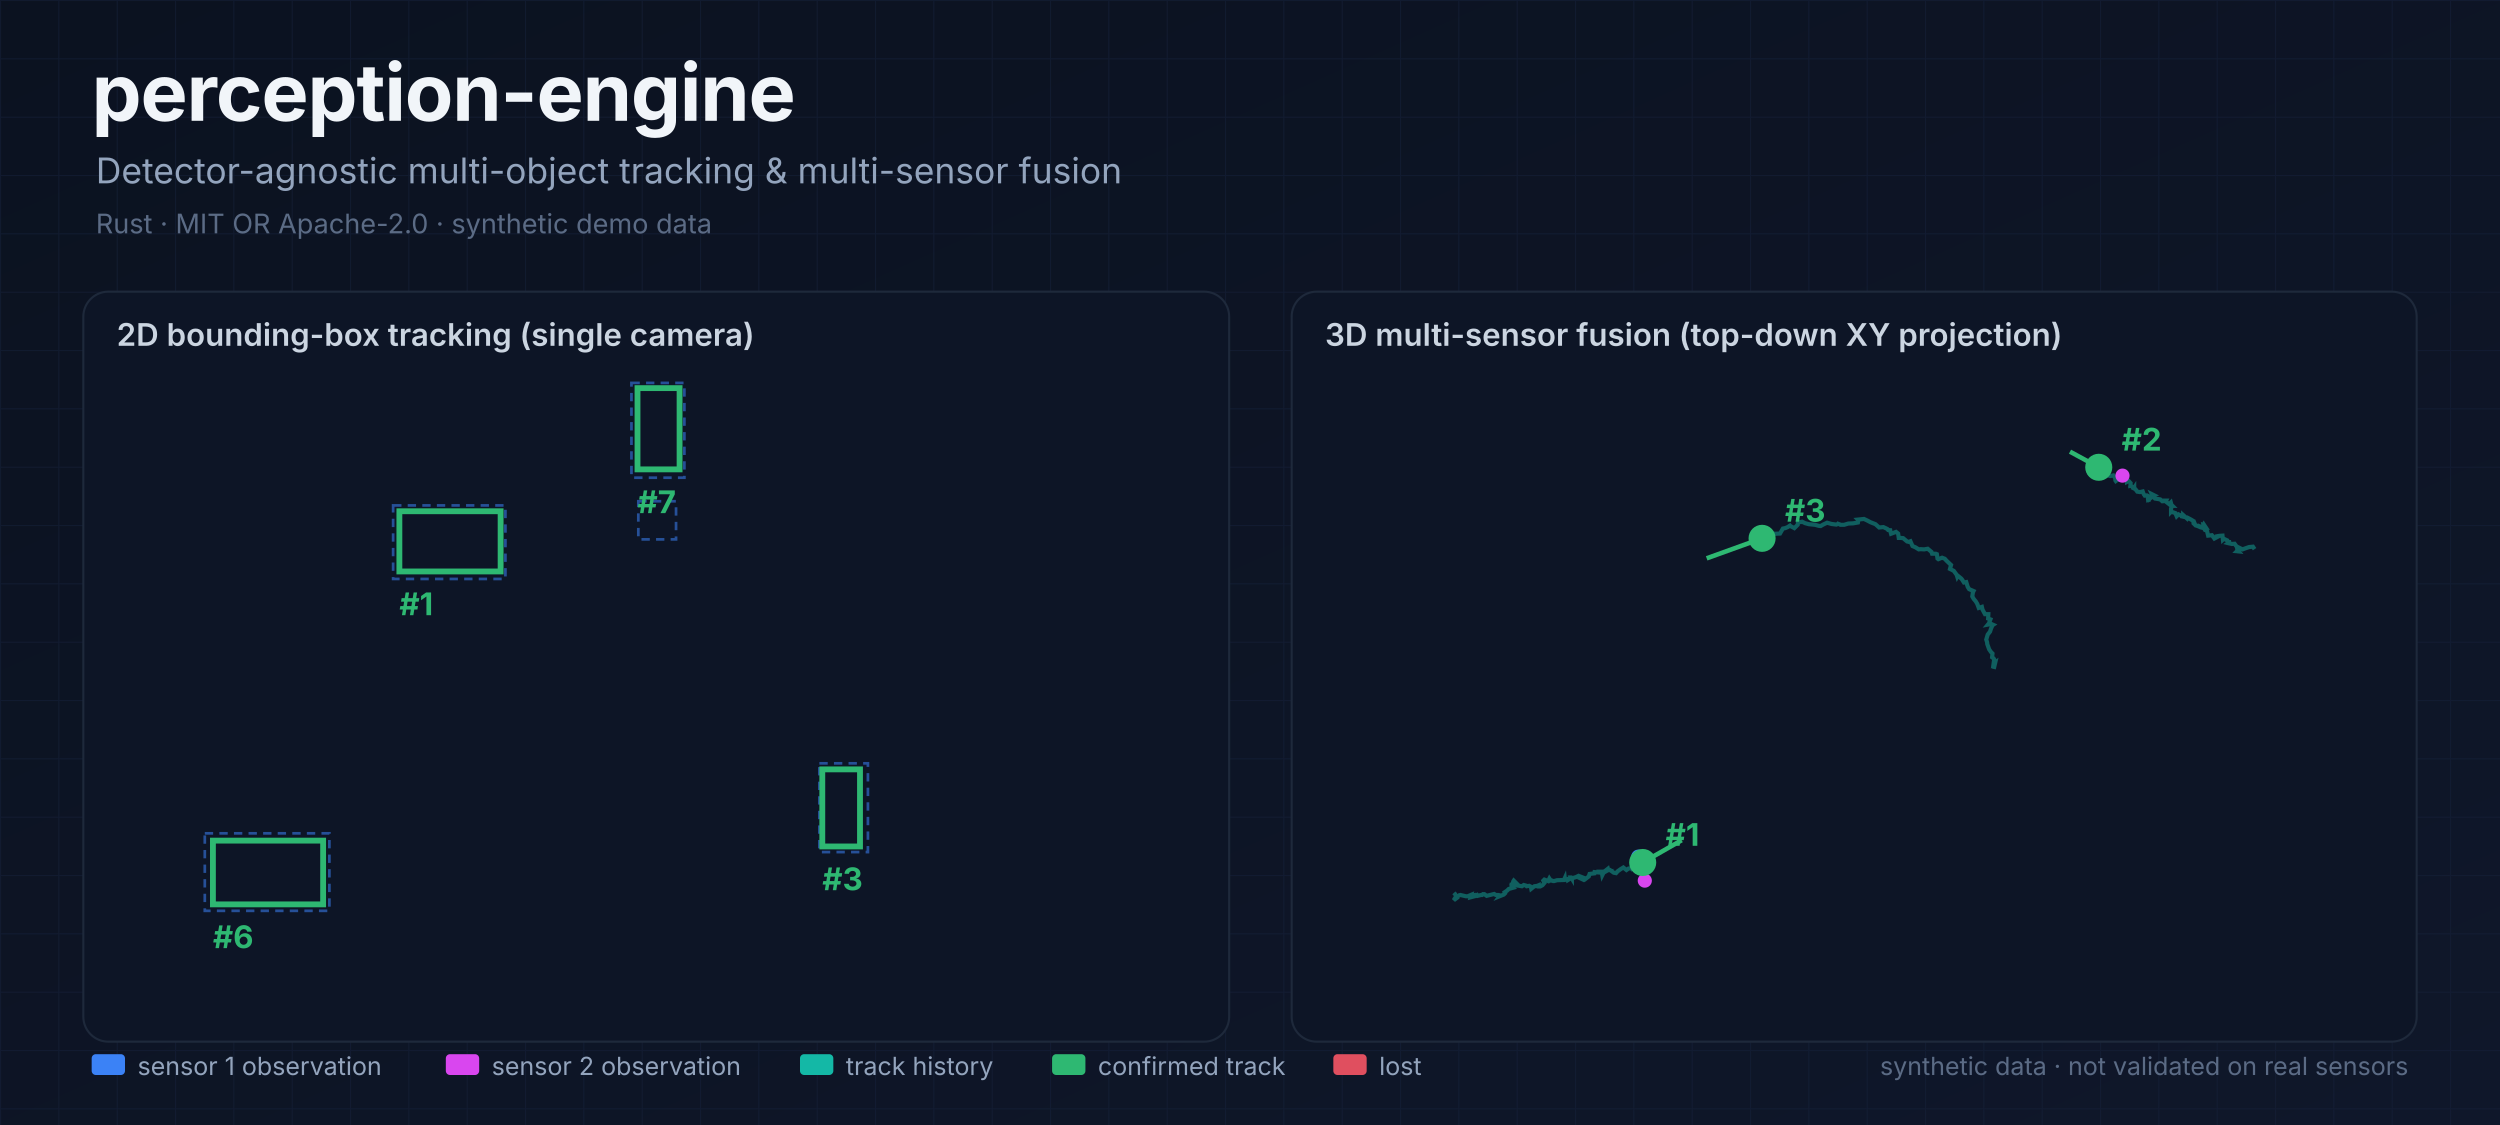
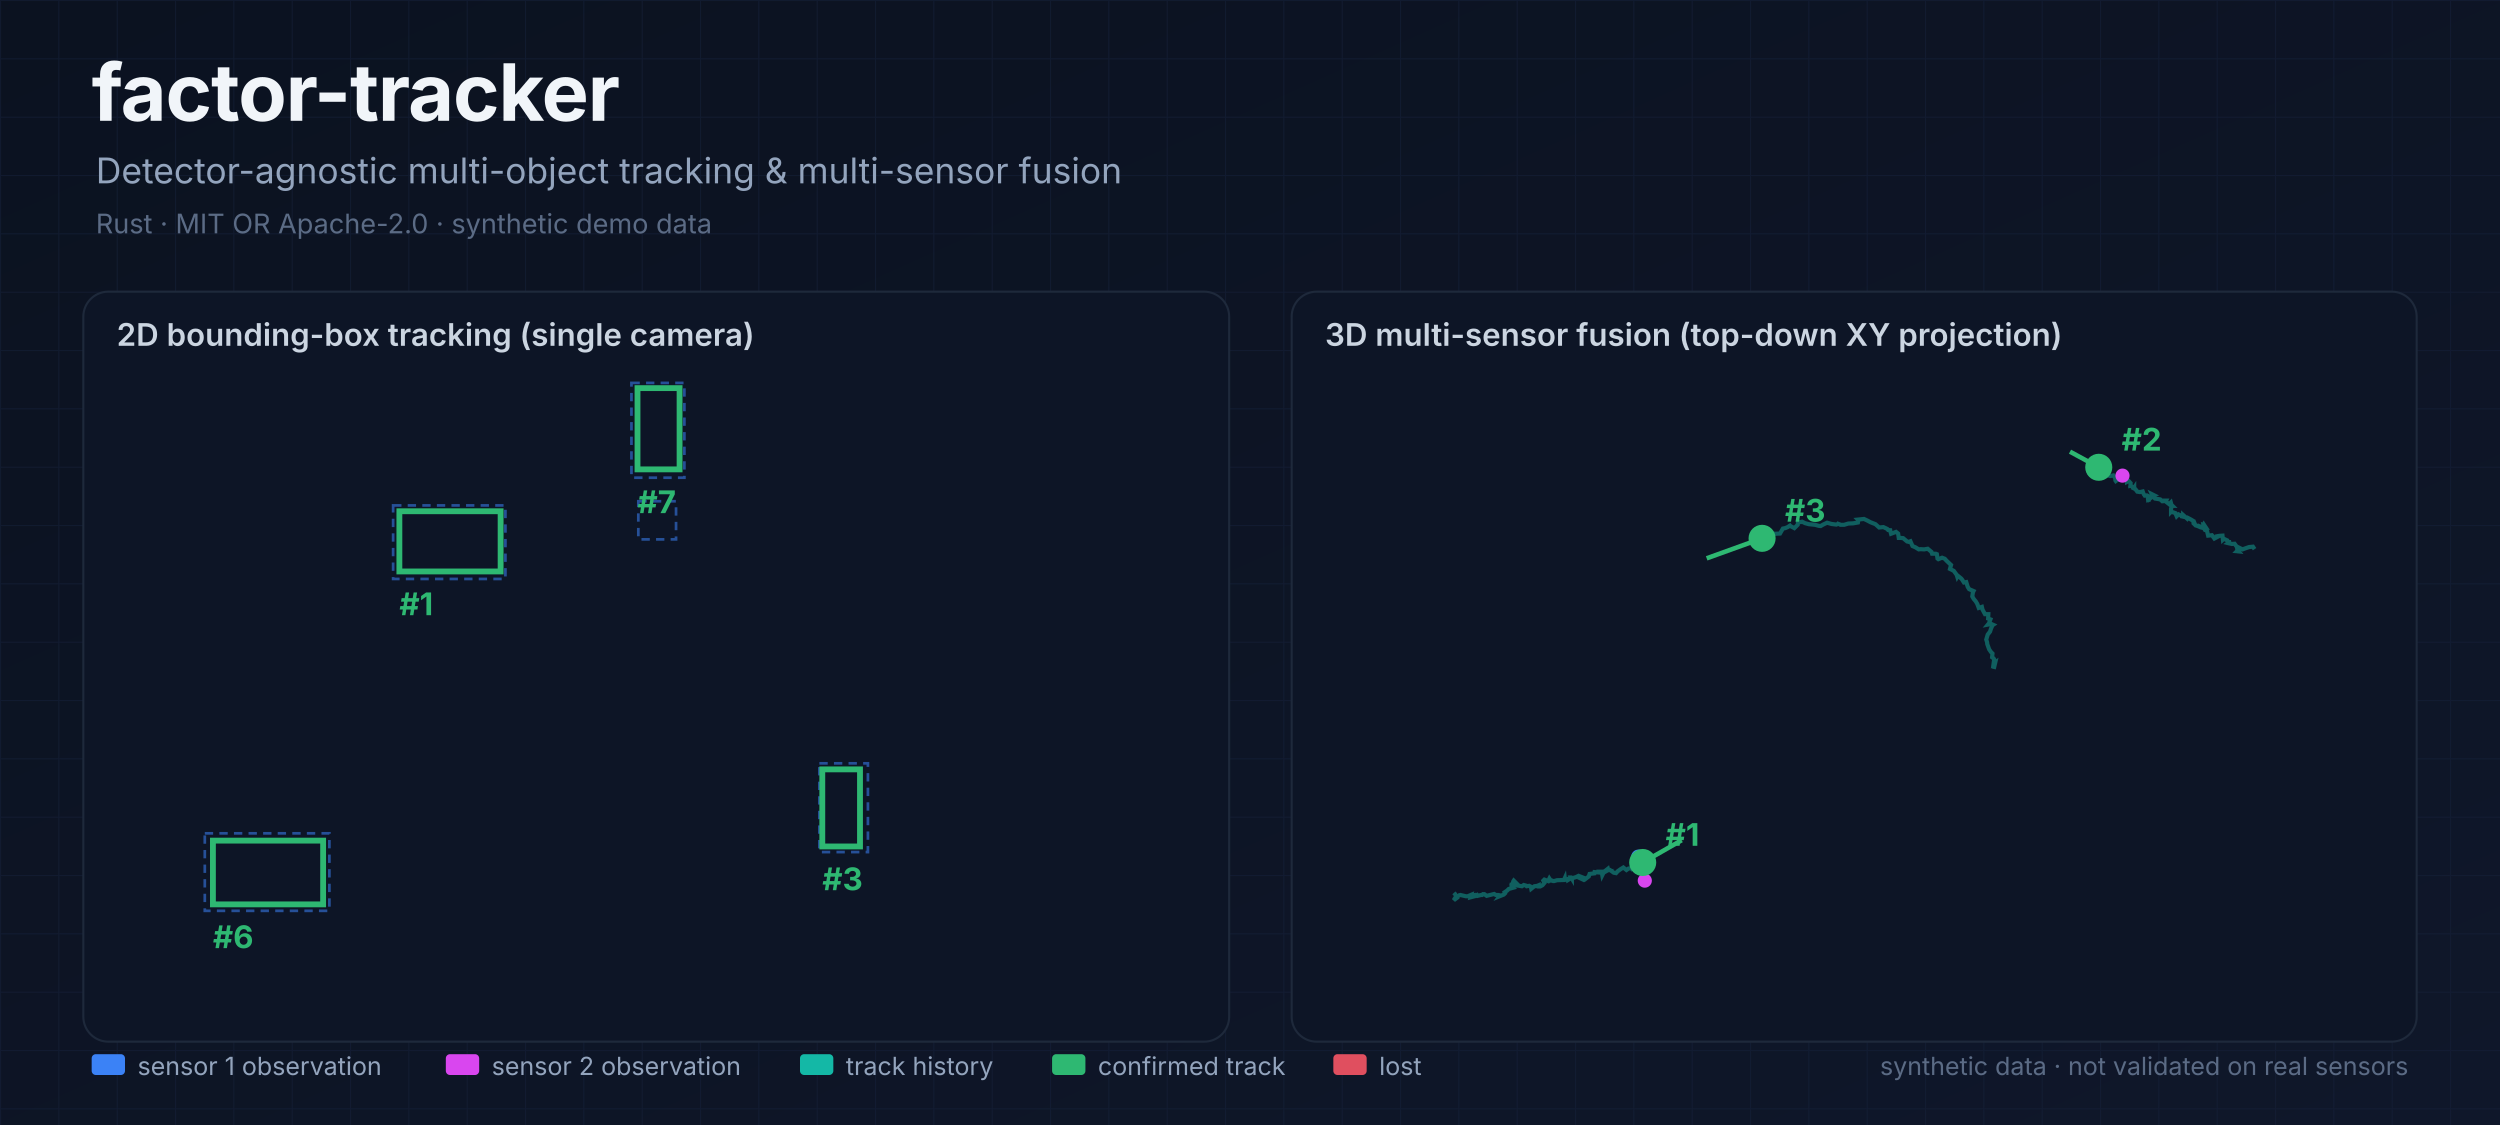
<svg xmlns="http://www.w3.org/2000/svg" width="1200" height="540" viewBox="0 0 1200 540" font-family="Inter, Segoe UI, system-ui, sans-serif">
  <defs>
    <pattern id="grid" width="28" height="28" patternUnits="userSpaceOnUse">
      <path d="M 28 0 L 0 0 0 28" fill="none" stroke="#16213a" stroke-width="1" />
    </pattern>
    <linearGradient id="bg" x1="0" y1="0" x2="1" y2="1">
      <stop offset="0" stop-color="#0b1220" />
      <stop offset="1" stop-color="#0f172a" />
    </linearGradient>
  </defs>
  <rect width="1200" height="540" fill="url(#bg)" />
  <rect width="1200" height="540" fill="url(#grid)" opacity="0.55" />
-   <text x="44" y="58" fill="#f1f5f9" font-size="38" font-weight="700" letter-spacing="-0.5">perception-engine</text>
+   <text x="44" y="58" fill="#f1f5f9" font-size="38" font-weight="700" letter-spacing="-0.5">factor-tracker</text>
  <text x="46" y="88" fill="#93a4bd" font-size="17">Detector-agnostic multi-object tracking &amp; multi-sensor fusion</text>
  <text x="46" y="112" fill="#5b6b85" font-size="13">Rust · MIT OR Apache-2.0 · synthetic demo data</text>
  <rect x="40" y="140" width="550" height="360" rx="12" fill="#0d1526" stroke="#1e293b" />
  <text x="56" y="166" fill="#cbd5e1" font-size="15" font-weight="600">2D bounding-box tracking (single camera)</text>
  <rect x="188.7" y="242.6" width="53.9" height="35.3" fill="none" stroke="#3b82f6" stroke-opacity="0.55" stroke-width="1.3" stroke-dasharray="4 3" />
  <rect x="393.3" y="366.4" width="23.3" height="42.6" fill="none" stroke="#3b82f6" stroke-opacity="0.55" stroke-width="1.3" stroke-dasharray="4 3" />
  <rect x="98.3" y="400.0" width="59.8" height="37.2" fill="none" stroke="#3b82f6" stroke-opacity="0.55" stroke-width="1.3" stroke-dasharray="4 3" />
  <rect x="303.1" y="183.8" width="25.4" height="45.5" fill="none" stroke="#3b82f6" stroke-opacity="0.55" stroke-width="1.3" stroke-dasharray="4 3" />
  <rect x="306.4" y="240.6" width="18.1" height="18.3" fill="none" stroke="#3b82f6" stroke-opacity="0.55" stroke-width="1.3" stroke-dasharray="4 3" />
  <rect x="191.7" y="245.4" width="48.6" height="28.9" fill="none" stroke="#2eb872" stroke-width="2.8" />
  <text x="191.7" y="295.3" fill="#2eb872" font-size="15" font-weight="700">#1</text>
  <rect x="394.7" y="369.3" width="18.1" height="37.0" fill="none" stroke="#2eb872" stroke-width="2.8" />
  <text x="394.7" y="427.3" fill="#2eb872" font-size="15" font-weight="700">#3</text>
  <rect x="102.2" y="403.5" width="52.9" height="30.6" fill="none" stroke="#2eb872" stroke-width="2.8" />
  <text x="102.2" y="455.1" fill="#2eb872" font-size="15" font-weight="700">#6</text>
  <rect x="306.0" y="186.3" width="20.2" height="39.0" fill="none" stroke="#2eb872" stroke-width="2.8" />
  <text x="306.0" y="246.3" fill="#2eb872" font-size="15" font-weight="700">#7</text>
  <rect x="620" y="140" width="540" height="360" rx="12" fill="#0d1526" stroke="#1e293b" />
  <text x="636" y="166" fill="#cbd5e1" font-size="15" font-weight="600">3D multi-sensor fusion (top-down XY projection)</text>
  <polyline points="698.4,429.2 697.9,428.6 698.5,429.2 699.3,431.0 698.5,429.7 699.3,431.0 697.8,432.1 698.2,431.4 700.5,429.7 701.0,429.6 703.6,430.2 704.5,430.2 706.2,429.5 705.9,430.7 708.2,430.1 707.9,429.6 708.7,429.5 708.5,428.9 709.3,430.0 710.9,429.6 711.4,429.6 711.8,429.2 712.5,429.2 713.6,430.0 717.2,429.1 718.0,429.6 719.2,429.6 720.1,429.8 719.8,430.2 721.8,429.4 722.4,428.8 722.2,428.3 723.4,427.5 724.2,426.7 726.0,426.2 725.6,425.9 725.5,424.7 726.1,424.1 726.4,423.0 726.6,422.7 727.7,423.8 726.5,424.2 727.5,425.0 728.7,425.1 730.5,425.4 731.4,424.8 732.5,425.1 732.8,425.4 734.0,425.2 734.8,425.6 735.0,426.6 736.5,425.4 737.9,425.2 738.6,424.9 738.6,425.5 739.3,425.5 740.4,424.9 741.3,423.8 740.8,422.7 741.3,422.2 743.1,422.9 743.7,421.7 744.6,423.1 744.2,422.8 744.8,422.6 745.5,422.9 746.0,422.9 747.4,422.5 750.7,422.4 751.1,421.5 751.3,423.2 751.2,422.4 752.5,421.9 752.6,422.4 754.2,421.4 754.7,421.2 754.2,421.2 754.5,421.7 754.5,421.6 756.5,421.0 757.7,420.4 759.5,421.1 758.8,421.7 760.3,422.4 760.5,422.3 762.6,420.7 763.0,419.5 765.3,419.2 765.4,418.6 767.6,418.8 767.5,418.4 768.8,418.4 769.1,420.1 769.7,418.9 771.1,418.1 770.7,418.1 770.9,417.8 769.6,418.5 769.9,418.5 771.8,417.0 772.0,417.7 772.8,417.6 774.6,418.9 775.7,419.1 776.5,418.2 777.9,417.2 779.2,416.4 780.7,417.6 781.7,416.9 783.0,416.7 782.9,417.3 782.5,417.5 783.4,417.0 785.4,417.6 787.2,416.4 788.3,415.1 788.5,414.0" fill="none" stroke="#14b8a6" stroke-opacity="0.45" stroke-width="2" />
  <polyline points="1082.2,263.6 1081.4,262.4 1079.5,262.6 1076.4,263.7 1073.8,262.4 1074.1,264.2 1073.7,264.6 1074.6,264.7 1073.9,263.8 1073.8,262.9 1073.7,262.5 1072.6,261.0 1071.3,261.1 1069.9,260.8 1069.5,260.7 1070.2,260.2 1070.9,260.2 1069.5,260.5 1069.1,259.4 1067.4,258.6 1067.0,259.0 1066.8,257.1 1065.4,257.2 1064.0,257.4 1064.1,256.7 1064.4,257.7 1062.9,258.5 1062.1,257.4 1061.7,256.9 1059.9,257.1 1059.3,254.6 1058.4,254.4 1058.0,253.7 1057.7,252.1 1058.2,252.3 1057.8,251.7 1057.0,253.1 1056.5,252.9 1056.6,253.2 1056.2,253.1 1054.9,252.5 1053.9,252.2 1052.9,251.2 1052.8,249.7 1053.0,250.2 1051.7,249.4 1050.2,248.6 1049.9,249.0 1048.9,248.1 1047.9,247.2 1047.9,248.0 1046.6,247.7 1047.2,247.7 1046.3,247.2 1045.7,246.9 1044.8,247.8 1044.2,246.3 1042.2,245.6 1042.1,245.7 1042.1,244.2 1042.5,242.8 1042.8,242.8 1042.3,242.3 1042.0,241.2 1041.2,242.0 1039.8,240.9 1039.2,240.3 1039.7,240.3 1039.6,240.5 1037.9,240.6 1036.9,239.7 1034.4,239.3 1033.4,238.3 1032.9,237.2 1033.9,237.7 1031.8,238.5 1032.1,239.2 1030.7,240.3 1032.1,239.7 1031.1,240.0 1030.9,238.0 1030.5,237.8 1029.5,237.9 1028.8,236.9 1028.9,237.0 1028.5,235.9 1027.2,236.2 1025.9,236.0 1025.0,234.8 1024.2,234.4 1024.4,234.1 1024.4,234.2 1023.1,233.4 1023.6,233.0 1022.6,233.2 1022.7,231.9 1021.8,230.9 1021.0,231.3 1021.0,231.0 1019.9,229.6 1018.6,229.8 1016.8,230.3 1016.4,230.3 1015.6,230.9 1015.4,230.6 1015.3,229.5 1014.4,228.2 1012.9,228.5 1011.3,228.1 1010.4,227.6 1010.7,226.6 1011.1,225.9 1010.9,226.4 1010.0,226.0 1008.8,224.1 1008.3,223.9 1007.4,224.3" fill="none" stroke="#14b8a6" stroke-opacity="0.45" stroke-width="2" />
  <polyline points="957.0,321.1 957.7,318.1 956.9,318.7 957.2,316.5 956.9,316.0 956.2,315.5 956.4,313.7 955.7,313.0 954.8,311.7 953.9,309.2 953.8,308.3 953.4,307.0 954.1,304.6 955.2,303.2 955.7,301.7 956.4,300.1 956.7,299.9 955.8,299.5 954.2,299.8 954.7,299.2 955.4,297.3 954.3,296.9 954.4,294.8 952.8,294.8 951.6,292.6 951.3,291.3 949.8,291.8 949.1,289.9 948.4,288.7 947.4,287.5 946.7,286.3 947.0,284.3 947.3,283.7 945.2,282.8 944.5,281.7 943.8,279.4 942.7,279.6 941.8,278.2 941.4,277.7 939.8,276.4 939.5,276.9 939.2,275.9 937.8,274.0 936.0,273.1 936.5,271.2 934.3,269.1 933.5,268.2 932.2,267.7 930.4,268.4 930.0,268.1 929.7,266.0 929.2,265.8 927.4,265.8 927.1,264.9 925.3,263.4 923.6,263.7 921.9,263.6 921.0,263.7 919.4,262.7 918.0,262.1 917.0,259.8 916.2,260.1 915.4,259.9 913.5,258.3 912.3,258.2 911.4,258.2 911.1,256.1 910.1,255.3 907.7,256.2 907.4,255.1 907.3,254.5 906.3,254.4 905.9,253.9 905.3,253.6 904.0,253.0 902.0,253.2 900.2,251.6 897.9,250.7 896.2,249.8 894.7,249.1 891.8,249.4 892.0,249.6 891.8,250.8 889.5,251.2 887.2,251.3 885.2,251.9 883.4,251.9 882.5,251.4 882.8,250.8 882.2,251.5 881.4,251.8 879.1,251.5 877.0,250.9 875.1,251.8 873.9,252.5 873.0,252.4 871.2,251.9 869.1,251.7 868.2,251.6 866.4,251.1 865.0,250.4 864.4,250.6 863.1,250.4 862.9,251.9 861.3,253.5 859.4,252.5 859.9,251.8 858.1,253.0 856.9,253.5 855.8,253.7 854.4,256.1 852.3,256.2 850.2,256.1 849.8,256.9 848.4,258.2 847.7,258.0 845.8,258.4" fill="none" stroke="#14b8a6" stroke-opacity="0.45" stroke-width="2" />
  <circle cx="786.4" cy="411.2" r="3.4" fill="#3b82f6" />
  <circle cx="1005.0" cy="225.8" r="3.4" fill="#3b82f6" />
  <circle cx="844.2" cy="258.3" r="3.4" fill="#3b82f6" />
  <circle cx="789.5" cy="422.7" r="3.4" fill="#d946ef" />
  <circle cx="1018.8" cy="228.3" r="3.4" fill="#d946ef" />
  <line x1="788.5" y1="414.0" x2="807.2" y2="403.3" stroke="#2eb872" stroke-width="2.2" />
  <circle cx="788.5" cy="414.0" r="6.5" fill="#2eb872" />
  <text x="799.5" y="406.0" fill="#2eb872" font-size="15" font-weight="700">#1</text>
  <line x1="1007.4" y1="224.3" x2="993.6" y2="216.8" stroke="#2eb872" stroke-width="2.2" />
  <circle cx="1007.4" cy="224.3" r="6.5" fill="#2eb872" />
  <text x="1018.4" y="216.3" fill="#2eb872" font-size="15" font-weight="700">#2</text>
  <line x1="845.8" y1="258.4" x2="819.2" y2="268.0" stroke="#2eb872" stroke-width="2.2" />
  <circle cx="845.8" cy="258.4" r="6.5" fill="#2eb872" />
  <text x="856.8" y="250.4" fill="#2eb872" font-size="15" font-weight="700">#3</text>
  <rect x="44" y="506" width="16" height="10" rx="2" fill="#3b82f6" />
  <text x="66" y="516" fill="#93a4bd" font-size="12">sensor 1 observation</text>
  <rect x="214.0" y="506" width="16" height="10" rx="2" fill="#d946ef" />
  <text x="236.0" y="516" fill="#93a4bd" font-size="12">sensor 2 observation</text>
  <rect x="384.0" y="506" width="16" height="10" rx="2" fill="#14b8a6" />
  <text x="406.0" y="516" fill="#93a4bd" font-size="12">track history</text>
  <rect x="505.0" y="506" width="16" height="10" rx="2" fill="#2eb872" />
  <text x="527.0" y="516" fill="#93a4bd" font-size="12">confirmed track</text>
  <rect x="640.0" y="506" width="16" height="10" rx="2" fill="#e04f5f" />
  <text x="662.0" y="516" fill="#93a4bd" font-size="12">lost</text>
  <text x="1156" y="516" fill="#5b6b85" font-size="12" text-anchor="end">synthetic data · not validated on real sensors</text>
</svg>
